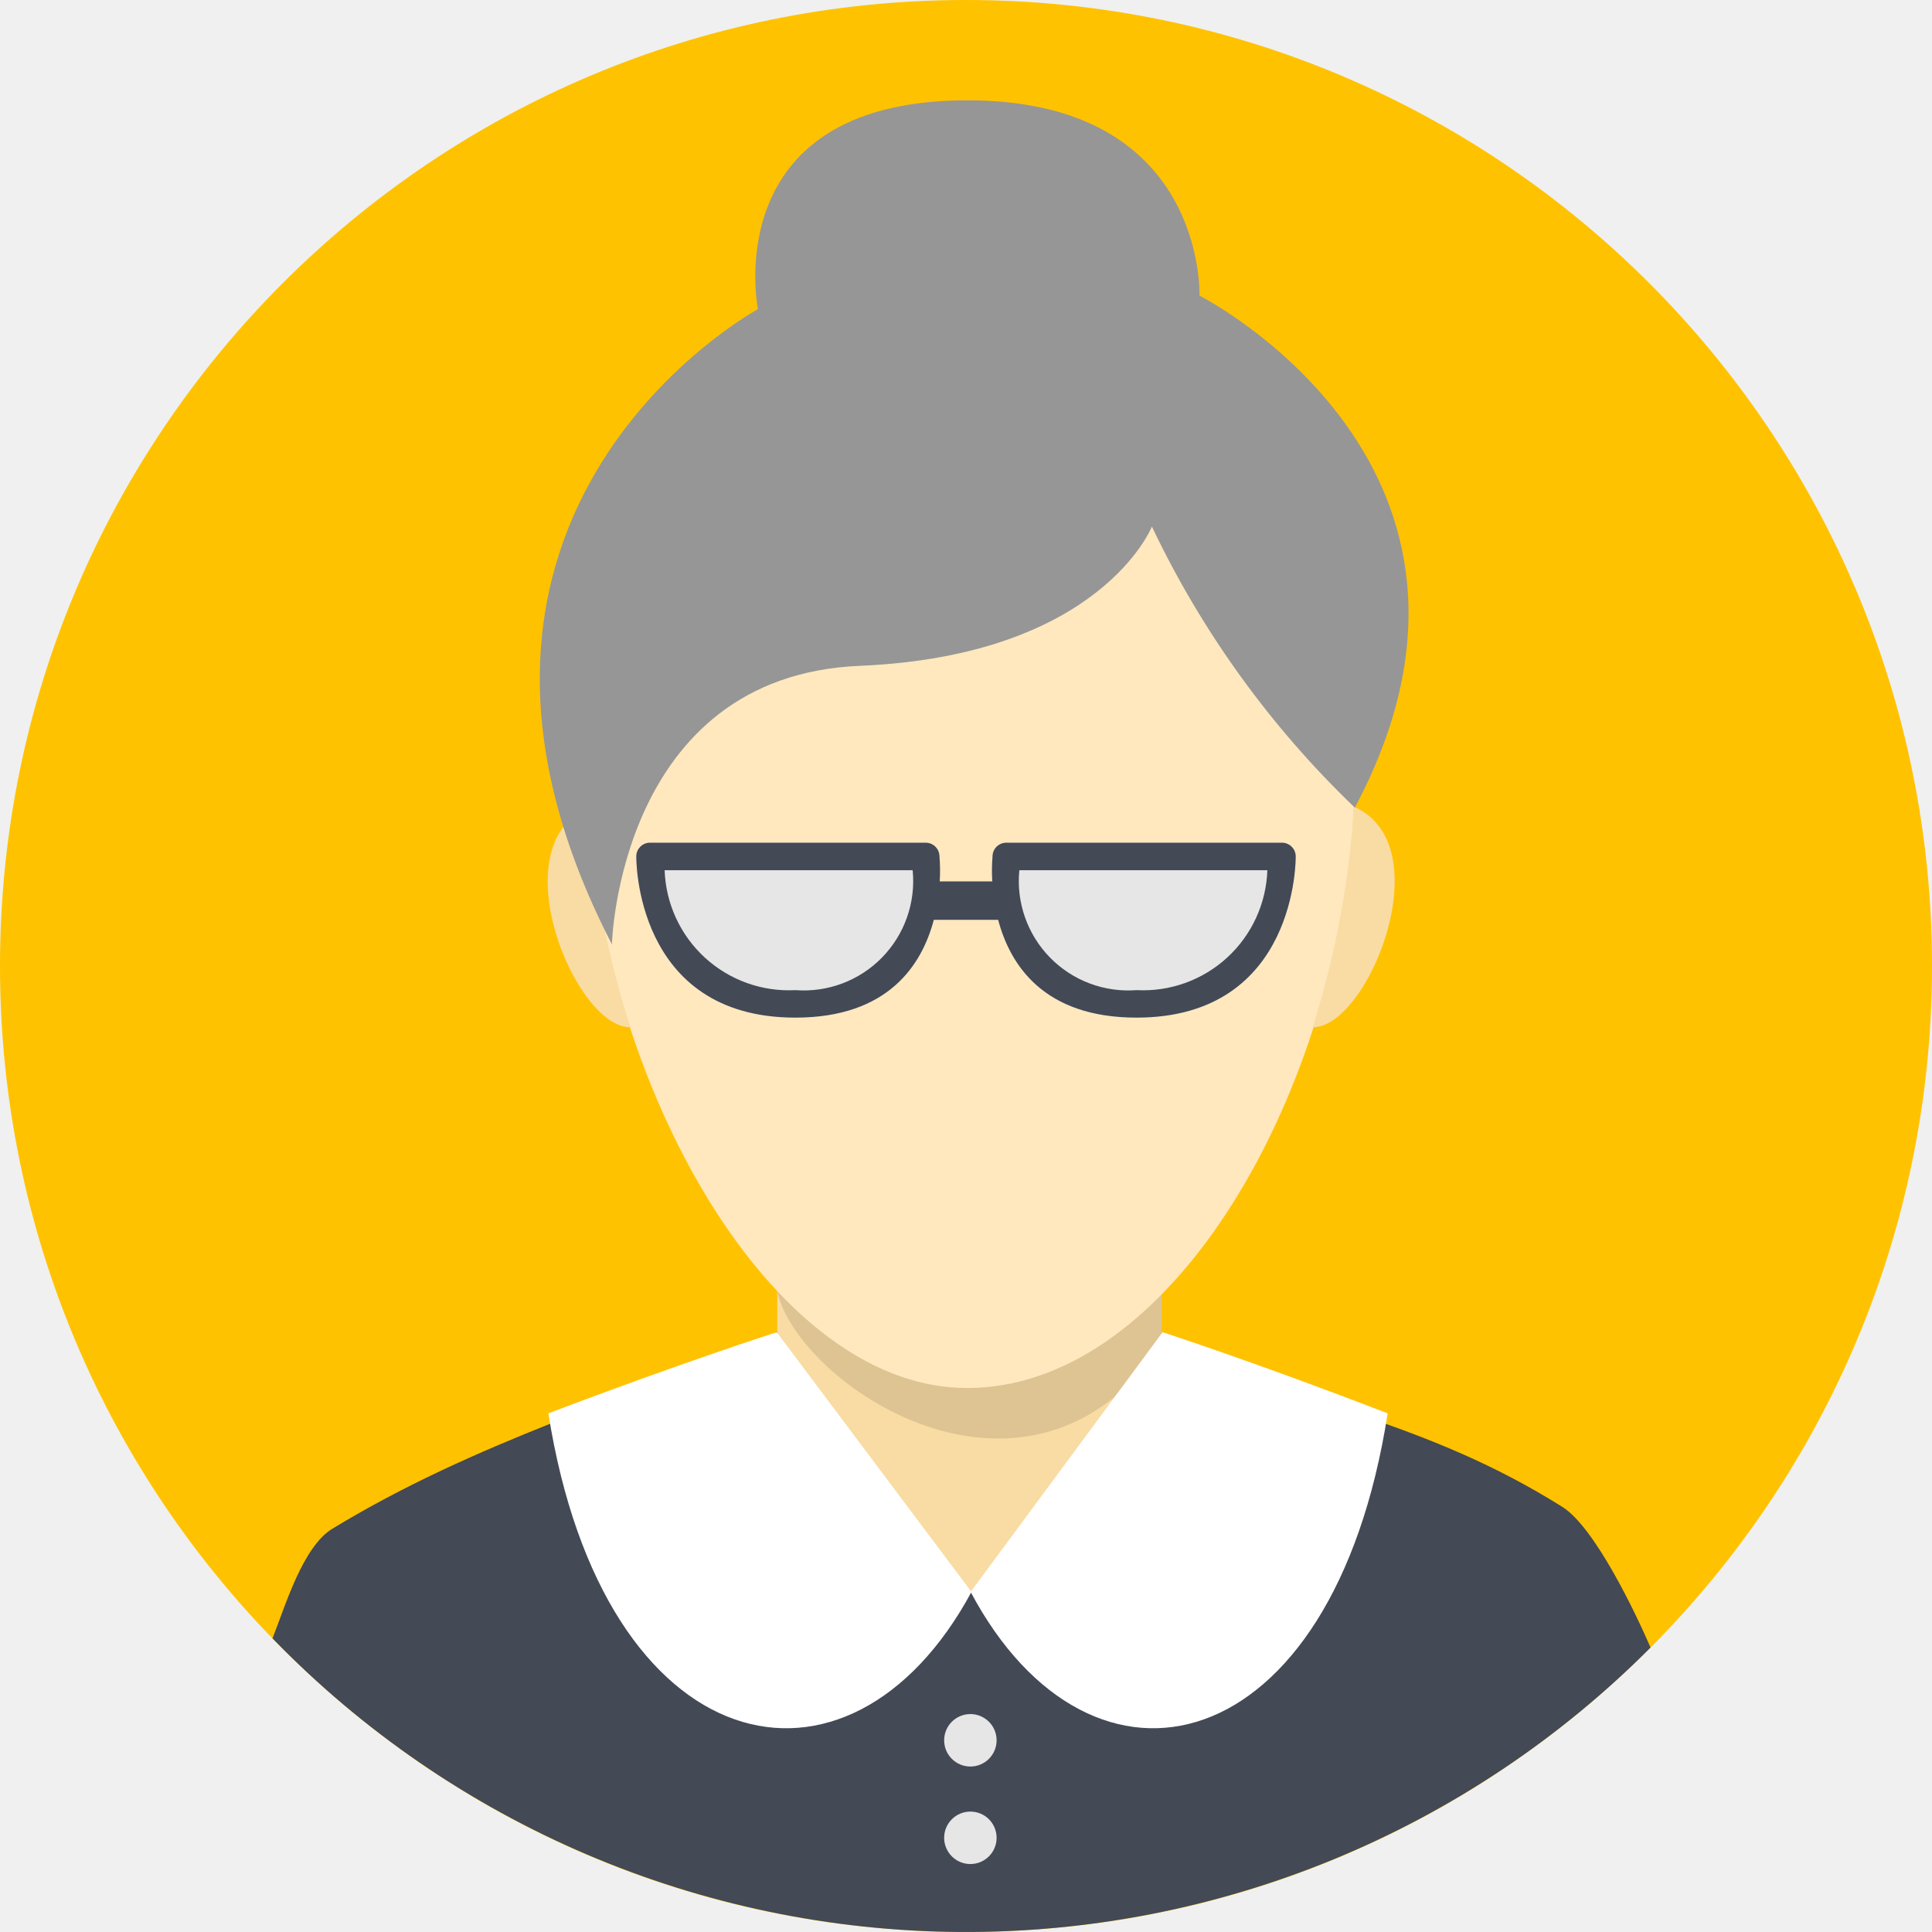
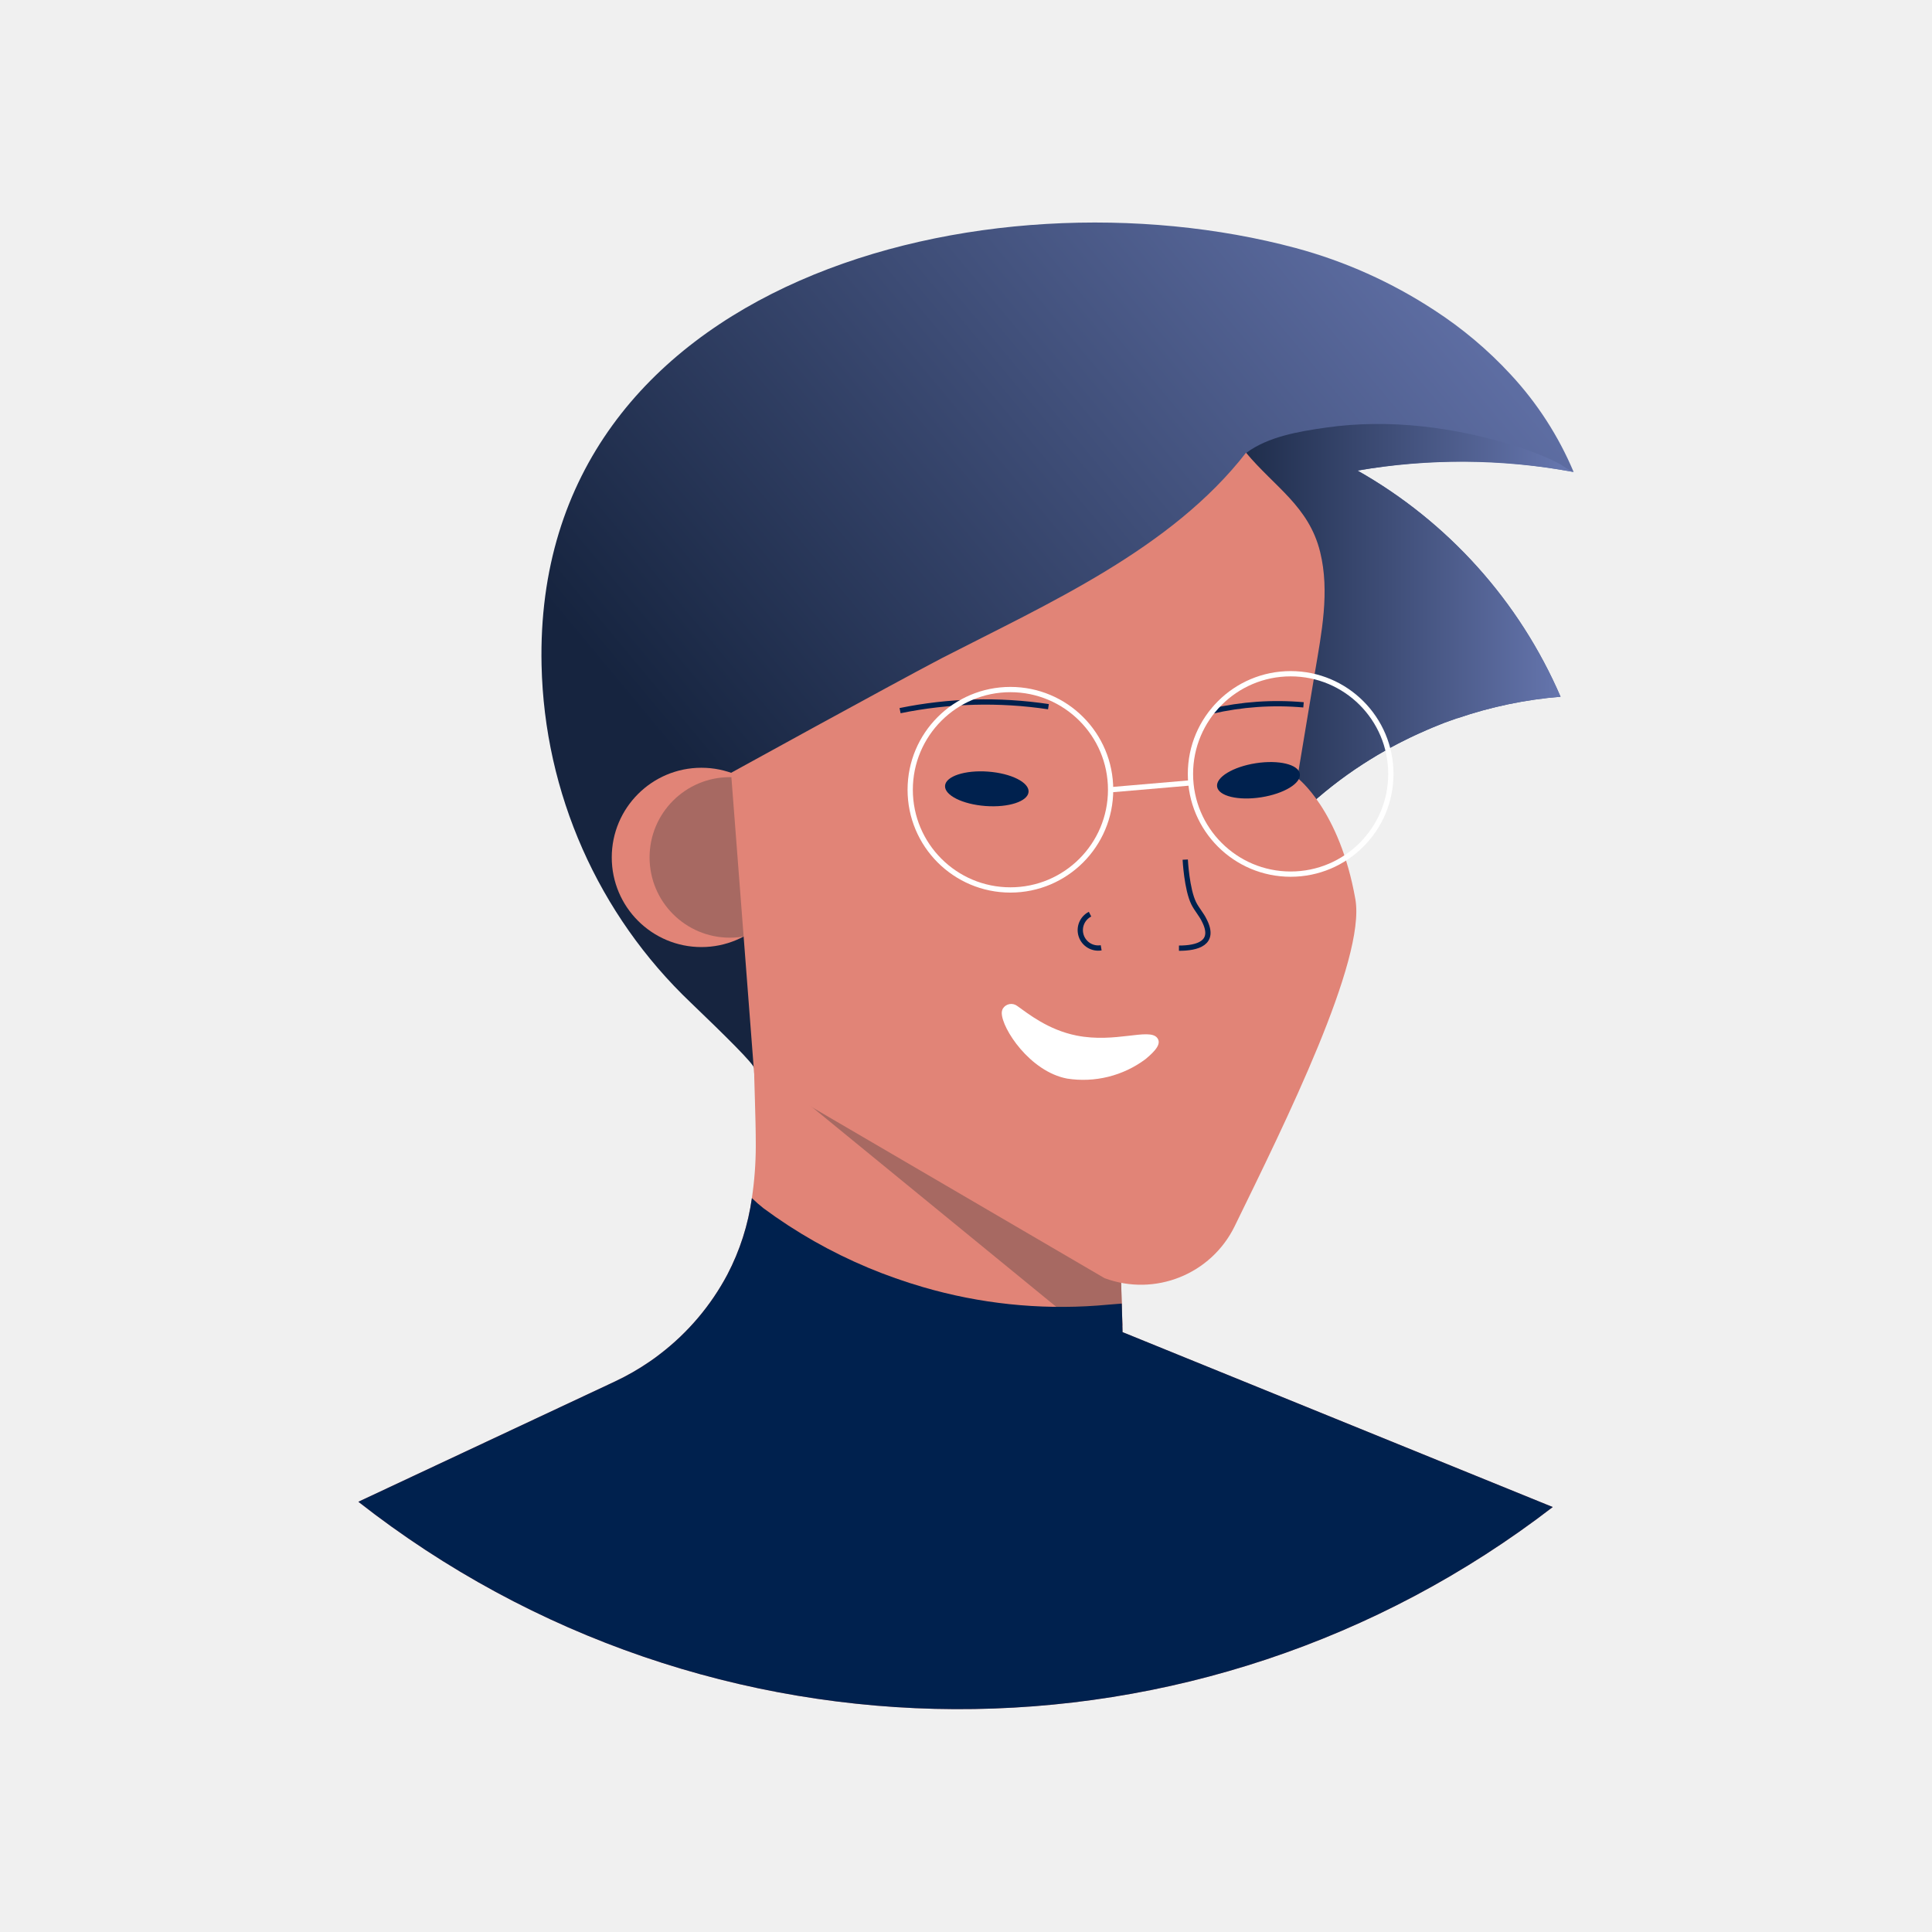
- <svg xmlns="http://www.w3.org/2000/svg" width="800px" height="800px" viewBox="0 0 61.8 61.8">
-   <g data-name="Layer 2" id="Layer_2">
-     <g data-name="—ÎÓÈ 1" id="_ÎÓÈ_1">
-       <circle cx="30.9" cy="30.9" fill="#ffc200" r="30.9" />
-       <path d="M24.861 39.625l12.301.116V52.03l-12.301-.116V39.625z" fill="#f9dca4" fill-rule="evenodd" />
-       <path d="M37.164 39.719v3.406a8.733 8.733 0 0 1-.039 1.166c-.053.415-1.314-.064-1.464.388-4.343 3.524-10.243-.74-10.8-3.383z" fill-rule="evenodd" opacity="0.11" />
-       <path d="M30.935 10.85c20.245 0 12.355 33.549 0 33.549-11.67 0-20.245-33.548 0-33.548z" fill="#ffe8be" fill-rule="evenodd" />
-       <path d="M18.815 25.834c-2.816 1.229-.422 7.05 1.35 7.024a29.337 29.337 0 0 1-1.35-7.024z" fill="#f9dca4" fill-rule="evenodd" />
-       <path d="M43.309 25.806c2.815 1.228.45 7.078-1.32 7.052a29.499 29.499 0 0 0 1.32-7.052z" fill="#f9dca4" fill-rule="evenodd" />
-       <path d="M30.92 11.073c8.298 0 11.775 5.9 11.988 12.716.292 9.332-5.398 20.387-11.987 20.387-6.24 0-12.087-11.433-11.732-20.86.248-6.615 3.628-12.242 11.732-12.242z" fill="#ffe8be" fill-rule="evenodd" />
-       <path d="M19.573 30.206s.217-8.582 7.93-8.908 9.343-4.454 9.343-4.454a30.732 30.732 0 0 0 6.492 8.99c5.806-10.92-4.97-16.378-4.97-16.378s.235-6.347-7.605-6.246-6.519 6.68-6.519 6.68-11.842 6.41-4.671 20.316z" fill="#969696" fill-rule="evenodd" />
-       <path d="M52.797 52.701c-.484-1.122-1.787-3.851-2.822-4.5-4.398-2.756-8.086-3.155-12.813-5.3.238 10.814-12.055 10.672-12.302-.294-4.974 2.234-9.567 3.463-14.228 6.293-.948.576-1.508 2.475-1.915 3.508a30.896 30.896 0 0 0 44.08.293z" fill="#434955" fill-rule="evenodd" />
-       <path d="M24.846 42.614l6.229 8.308c-3.93 7.28-11.765 5.49-13.534-5.712 4.308-1.64 7.305-2.596 7.305-2.596z" fill="#ffffff" fill-rule="evenodd" />
-       <path d="M20.793 26.956h8.818a.44.44 0 0 1 .44.429 5.775 5.775 0 0 1 .009.809h1.68a5.832 5.832 0 0 1 .009-.81.44.44 0 0 1 .44-.428h8.818a.44.44 0 0 1 .44.44c0 .014.07 5.155-5.092 5.155-2.962 0-4.044-1.678-4.426-3.128H29.87c-.382 1.45-1.464 3.128-4.427 3.128-5.161 0-5.09-5.14-5.09-5.155a.44.44 0 0 1 .439-.44z" fill="#e6e6e6" fill-rule="evenodd" />
-       <path d="M37.188 42.614l-6.14 8.308c3.872 7.28 11.595 5.49 13.34-5.712-4.247-1.64-7.2-2.596-7.2-2.596z" fill="#ffffff" fill-rule="evenodd" />
-       <path d="M20.793 26.956h8.818a.44.44 0 0 1 .44.429 5.775 5.775 0 0 1 .009.809h1.68a5.832 5.832 0 0 1 .009-.81.44.44 0 0 1 .44-.428h8.818a.44.44 0 0 1 .44.44c0 .014.07 5.155-5.092 5.155-2.962 0-4.044-1.678-4.426-3.128H29.87c-.382 1.45-1.464 3.128-4.427 3.128-5.161 0-5.09-5.14-5.09-5.155a.44.44 0 0 1 .439-.44zm19.747.88h-7.934a3.5 3.5 0 0 0 3.75 3.836 3.977 3.977 0 0 0 4.184-3.837zm-11.347 0H21.26a3.977 3.977 0 0 0 4.184 3.836 3.5 3.5 0 0 0 3.75-3.837z" fill="#434955" fill-rule="evenodd" />
-       <circle cx="31.04" cy="55.668" fill="#e6e6e6" r="0.839" />
-       <circle cx="31.04" cy="58.787" fill="#e6e6e6" r="0.839" />
-     </g>
-   </g>
+ <svg xmlns="http://www.w3.org/2000/svg" xmlns:xlink="http://www.w3.org/1999/xlink" width="800px" height="800px" viewBox="0 0 366.34 366.34" id="Layer_1" data-name="Layer 1">
+   <defs>
+     <style>.cls-1{fill:#e18477;}.cls-2{fill:#a76962;}.cls-3{fill:url(#linear-gradient);}.cls-4{fill:url(#linear-gradient-2);}.cls-5,.cls-7{fill:none;stroke-miterlimit:10;}.cls-5{stroke:#00214e;}.cls-6{fill:#00214e;}.cls-7{stroke:#ffffff;}.cls-8{fill:#ffffff;}</style>
+     <linearGradient id="linear-gradient" x1="140.91" y1="159.12" x2="288.5" y2="36.28" gradientUnits="userSpaceOnUse">
+       <stop offset="0" stop-color="#16243f" />
+       <stop offset="1" stop-color="#6878b1" />
+     </linearGradient>
+     <linearGradient id="linear-gradient-2" x1="228.69" y1="124.59" x2="298.39" y2="124.59" xlink:href="#linear-gradient" />
+   </defs>
+   <path class="cls-1" d="M294.43,285.76a184.56,184.56,0,0,1-226.48-1l48.66-22.81a46.83,46.83,0,0,0,6.65-3.82c.64-.44,1.28-.9,1.89-1.38a46.35,46.35,0,0,0,12.78-15.09,44.69,44.69,0,0,0,4.64-14.48,67.91,67.91,0,0,0,.74-9.91c0-5.72-.31-11.44-.37-17.17q-.06-4.76-.1-9.51l2,1,5.2,2.69,2.41.41,27.88,4.74,31.12,5.3.94,32,.31,10.46.15,5.08v.33l12.1,4.92Z" />
+   <path class="cls-2" d="M212.81,251.37a16,16,0,0,1-10.07-1.56L143.07,201c-.07-2.26-.13.11-.16-2.15q-.06-4.75-.1-9.51l2,1,5.2,2.69,2.41.41,27.88,4.74,31.12,5.3.94,32,.31,10.46.15,5.08v.33Z" />
+   <path class="cls-3" d="M257.43,89.23a90.48,90.48,0,0,1,38.48,42.88,80.12,80.12,0,0,0-19.49,4.06l-.06,0q-2.46.84-4.88,1.85l-1,.43-1.59.7,0,0c-.53.23-1.06.48-1.58.74s-1,.51-1.57.78-1,.53-1.55.81-.91.49-1.36.75c-1.08.6-2.14,1.23-3.18,1.88q-.62.38-1.23.78a78.68,78.68,0,0,0-11.25,8.83c-4.39,4.15-8.49,8.92-13,13.18a46.31,46.31,0,0,1-13.38,9.39c-9.64,4.15-20.79,6.55-30.8,10l-47,16.25c0-.74-5.32-6-12-12.41a91.07,91.07,0,0,1-28.3-64c-1.62-73.26,84.44-94.8,143-79.1A91.21,91.21,0,0,1,271.9,58.77,76,76,0,0,1,286.44,71,63.12,63.12,0,0,1,298.39,89.5l-.79-.14A112.73,112.73,0,0,0,257.43,89.23Z" />
+   <path class="cls-4" d="M295.91,132.11a80.12,80.12,0,0,0-19.49,4.06l-.06,0a47.36,47.36,0,0,0-4.88,1.85l-1,.43-1.61.72c-.53.24-1.05.48-1.58.74s-1,.51-1.57.78-1,.53-1.55.81-.91.49-1.36.75c-1.08.6-2.14,1.23-3.18,1.88l-1.23.78a78.68,78.68,0,0,0-11.25,8.83c-4.39,4.15-8.49,8.92-13,13.18-1.46.6-2.91,1.23-4.36,1.86.18-.08-1.15-17-1.11-18.71a110.5,110.5,0,0,1,2.23-19.44c2.54-12.31.92-23.76,3.37-36.38a80.44,80.44,0,0,1,2-8.35c4.18-3.12,10-4.08,15.07-4.81C263.5,79.34,276,81,287.69,84.68a57.24,57.24,0,0,1,5.69,2.14c.88.39,1.74.81,2.59,1.26a12.24,12.24,0,0,0,2.42,1.42,117.17,117.17,0,0,0-41-.27A90.48,90.48,0,0,1,295.91,132.11Z" />
+   <circle class="cls-1" cx="133" cy="162.58" r="17" />
+   <circle class="cls-2" cx="138.39" cy="162.58" r="15.22" />
+   <path class="cls-1" d="M138.62,146.54l4.38,57,66.44,38.82a19.77,19.77,0,0,0,24.68-9.86c9.56-19.58,24.9-50.49,22.88-62-3-17-11-23-11-23q1.67-10,3.32-19.94c1.26-7.51,2.86-15.35,1-22.9-2.13-8.65-8.67-12.35-14.05-18.82-14.16,18.24-37.44,28.55-57.77,39C168,130.36,138.62,146.54,138.62,146.54Z" />
+   <path class="cls-5" d="M170.67,134.75A80.57,80.57,0,0,1,198.8,134" />
+   <path class="cls-5" d="M229.72,134.86a55.64,55.64,0,0,1,17.45-1.21" />
+   <path class="cls-5" d="M206.69,173.34a3.4,3.4,0,0,0,2.11,6.38" />
+   <path class="cls-5" d="M224.74,163s.29,5.65,1.62,8.3c.57,1.14,1.46,2.1,2,3.24,2.21,4.33-1.36,5.25-4.81,5.25" />
+   <path class="cls-6" d="M294.43,285.76a184.56,184.56,0,0,1-226.48-1l48.66-22.81a46.83,46.83,0,0,0,6.65-3.82c.64-.44,1.28-.9,1.89-1.38a46.35,46.35,0,0,0,12.78-15.09,44.69,44.69,0,0,0,4.64-14.48,28.66,28.66,0,0,0,2.22,1.94,95.14,95.14,0,0,0,19.82,11.26,99,99,0,0,0,10.46,3.69,93.52,93.52,0,0,0,33,3.49c1.54-.12,3.09-.27,4.63-.38l.15,5.08v.33l12.1,4.92Z" />
+   <circle class="cls-7" cx="191.59" cy="149.75" r="19" />
+   <circle class="cls-7" cx="244.73" cy="146.75" r="19" />
+   <line class="cls-7" x1="210.59" y1="149.75" x2="225.73" y2="148.45" />
+   <path class="cls-8" d="M190.17,191.23a1.87,1.87,0,0,1,2.69-.5c2.07,1.46,5.88,4.56,11.28,5.63,7.36,1.47,13.74-1.48,15.27.42.86,1.07-.19,2.38-2.2,4.05a19.75,19.75,0,0,1-14.86,3.69c-7.08-1.33-12.4-9.53-12.4-12.44A1.79,1.79,0,0,1,190.17,191.23Z" />
+   <ellipse class="cls-6" cx="187.13" cy="149.58" rx="3.27" ry="7.94" transform="translate(24.14 325.16) rotate(-85.77)" />
+   <ellipse class="cls-6" cx="238.63" cy="147.94" rx="7.94" ry="3.27" transform="translate(-19.94 38.53) rotate(-8.86)" />
</svg>
